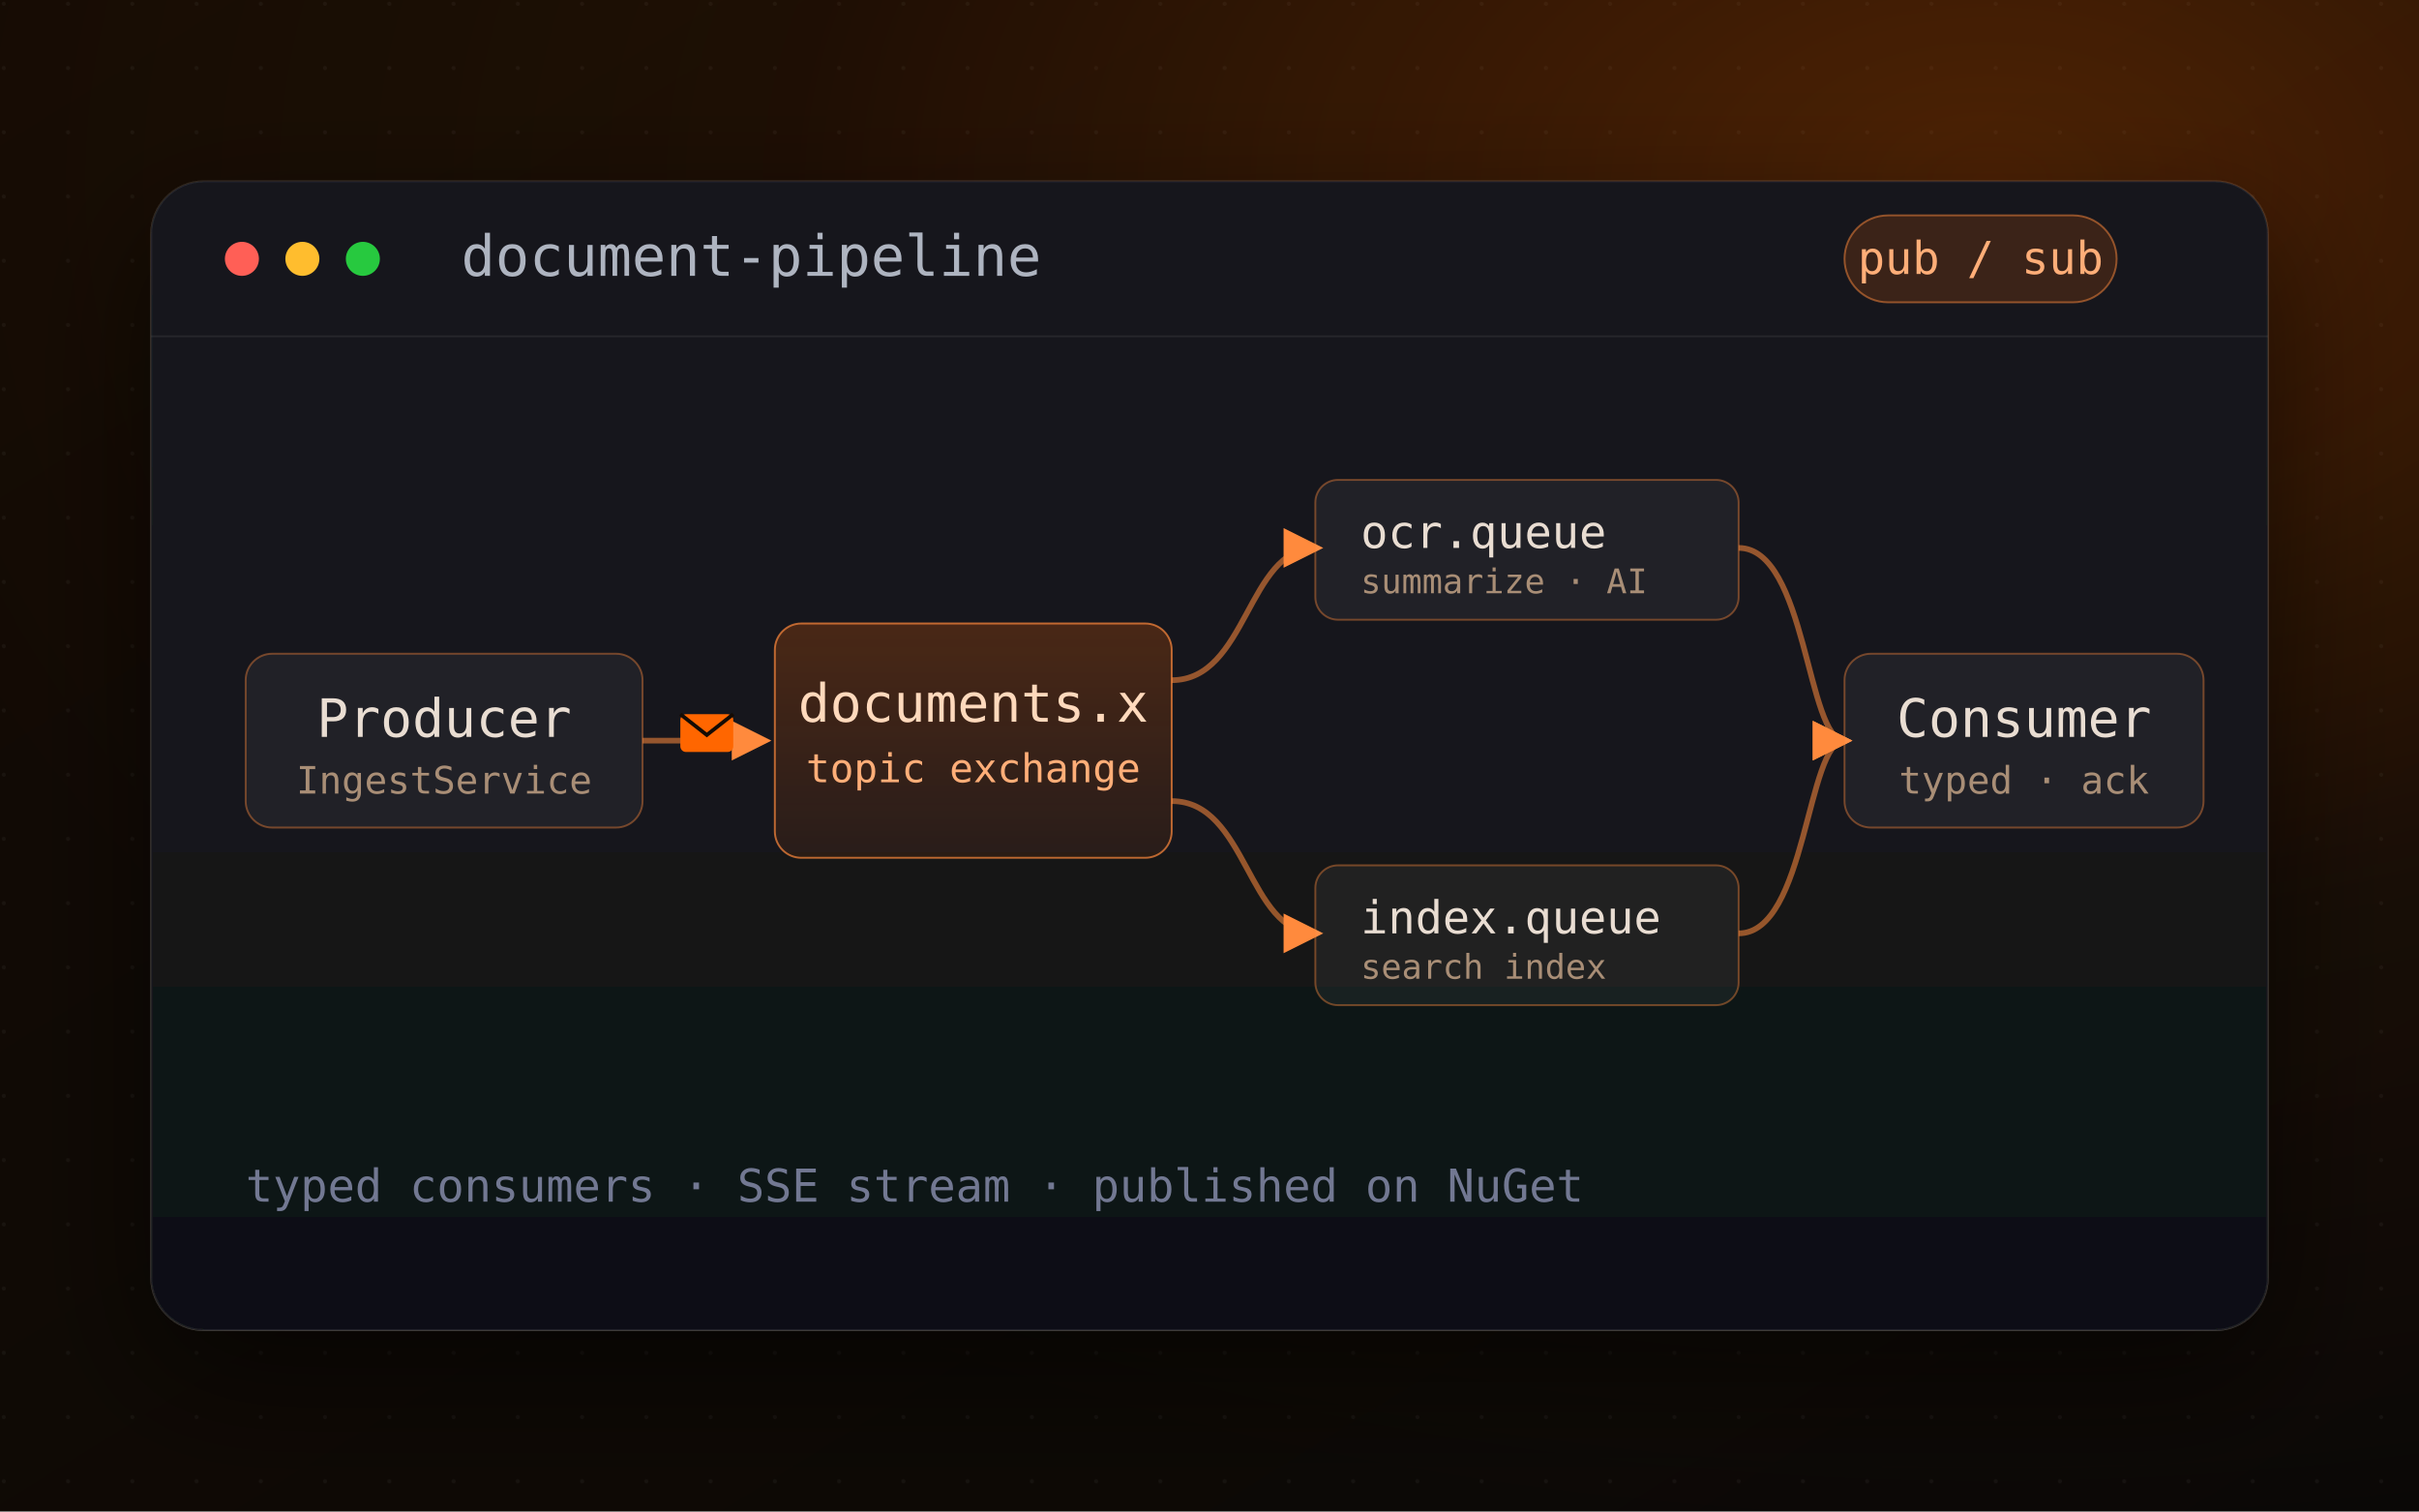
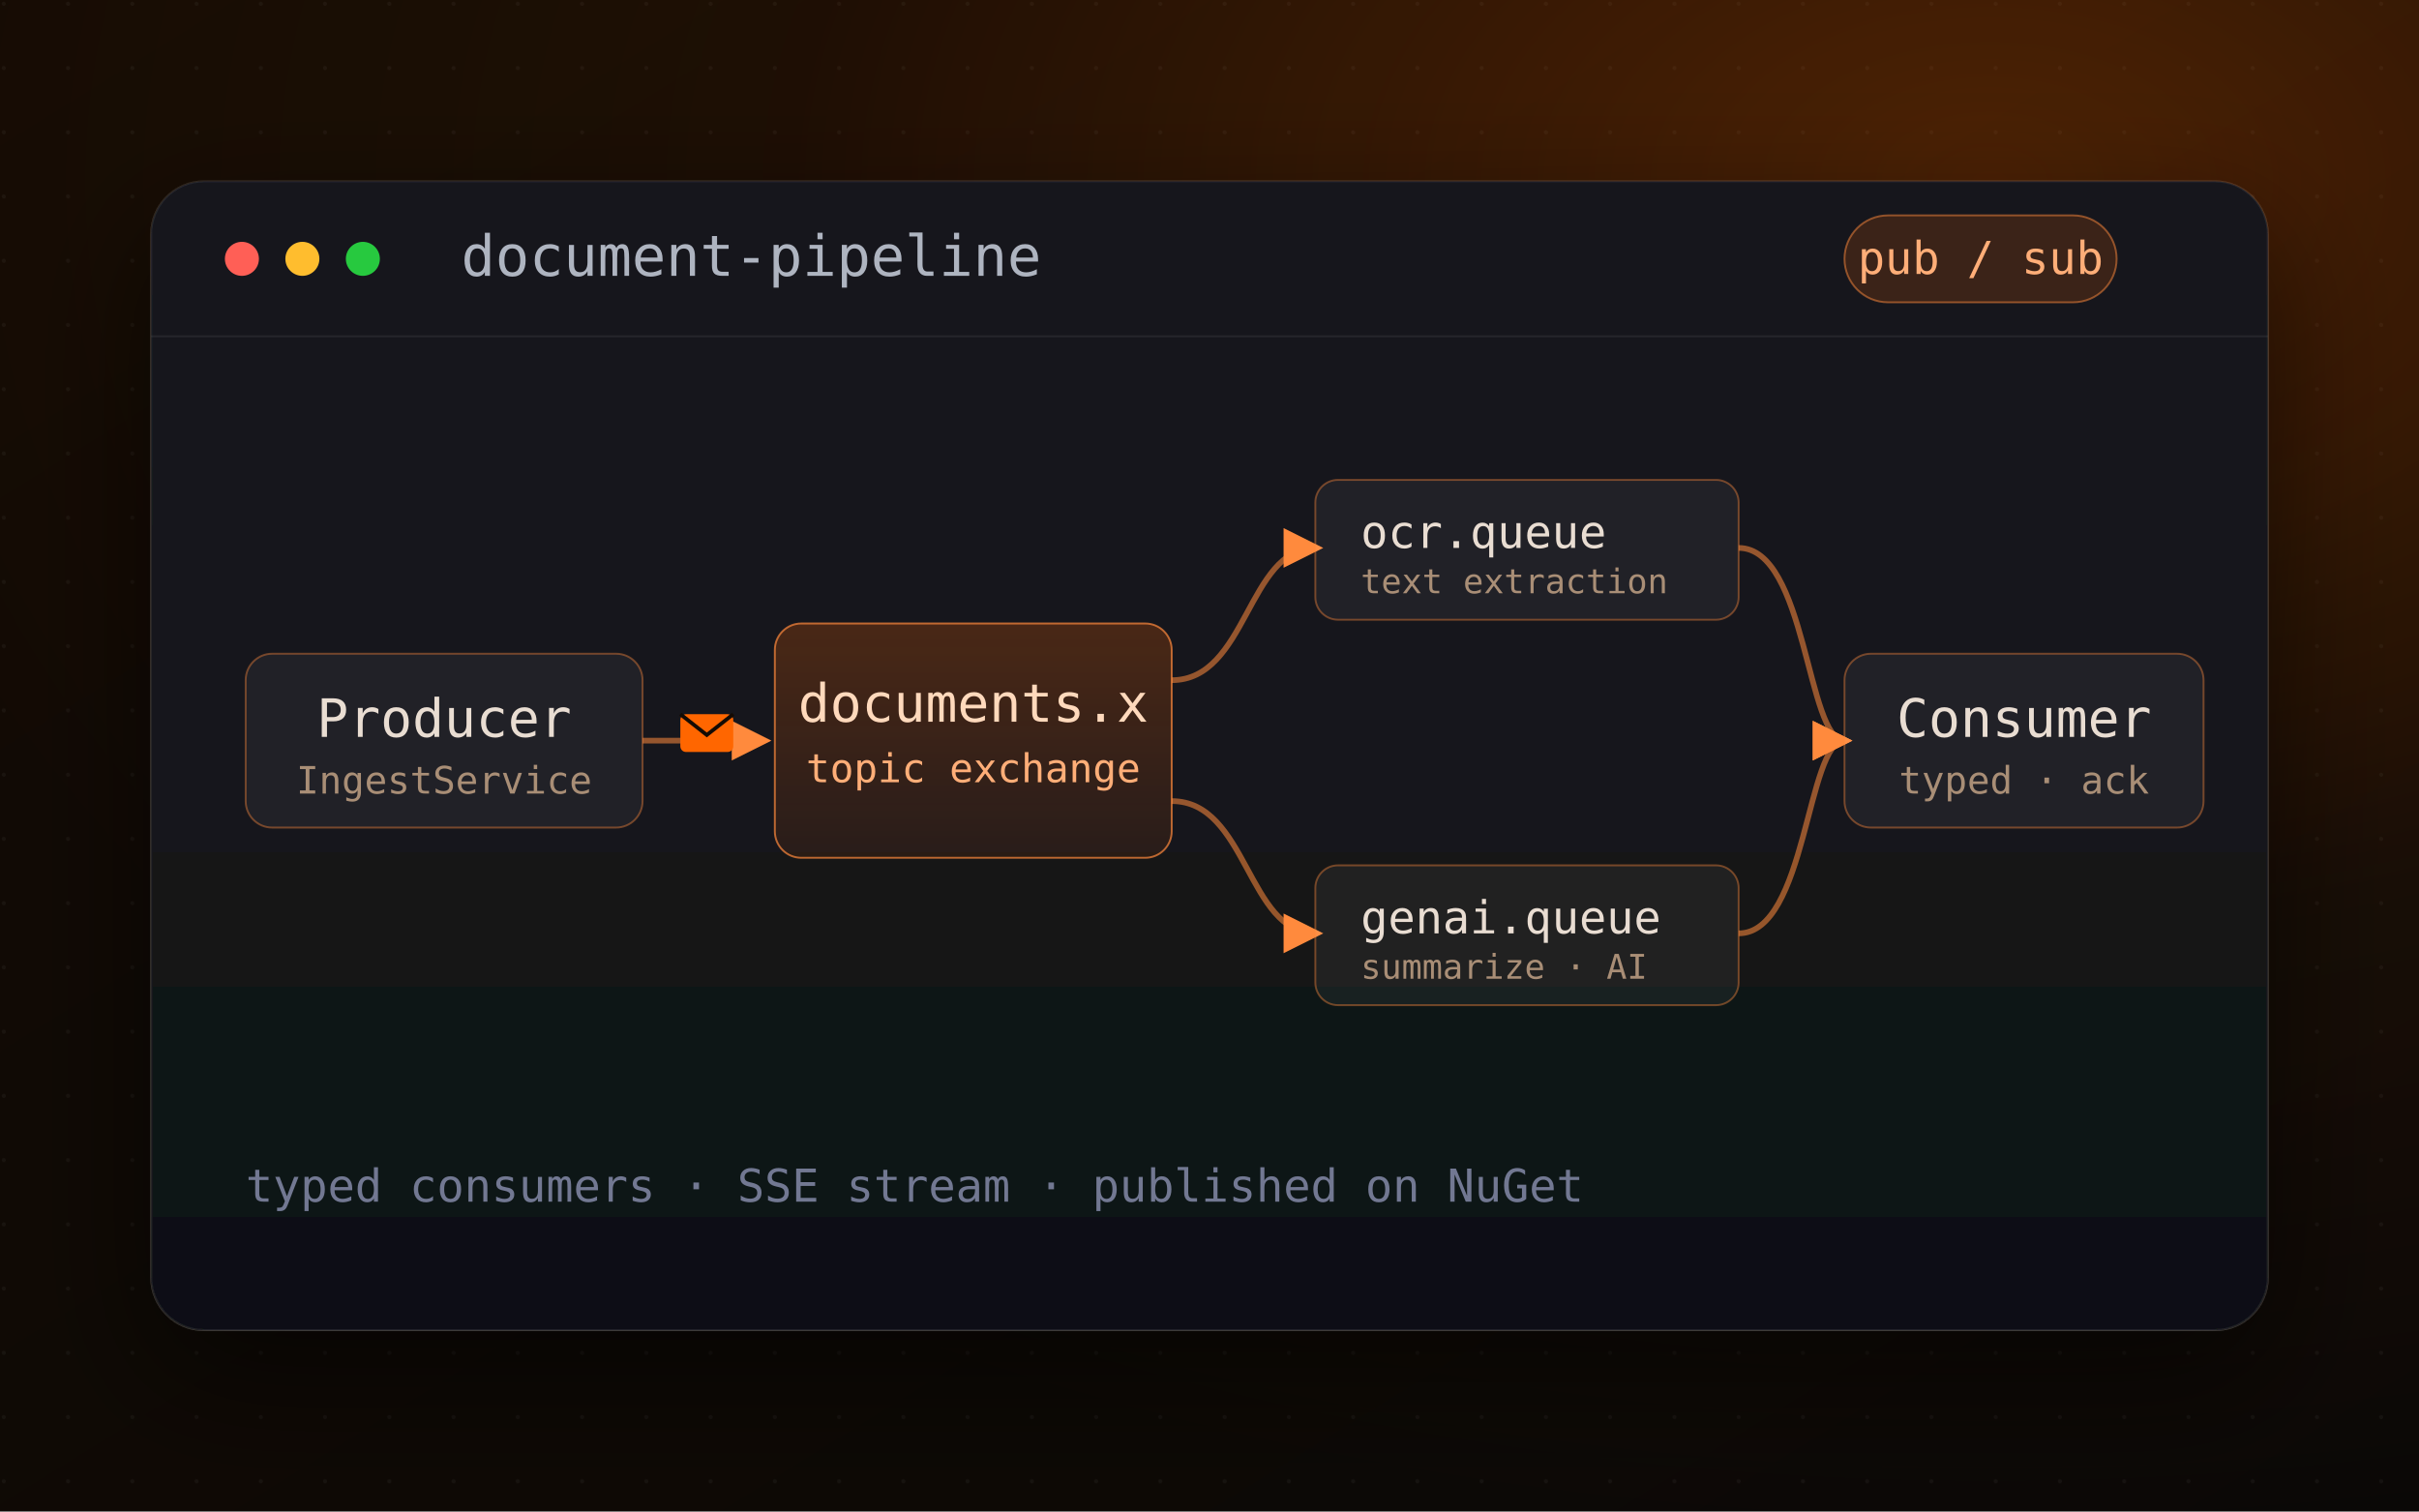
<svg xmlns="http://www.w3.org/2000/svg" viewBox="0 0 1280 800" width="1280" height="800" role="img" aria-label="SWEN3.Paperless.RabbitMq — typed RabbitMQ pub/sub pipeline">
  <defs>
    <linearGradient id="bg" x1="0" y1="0" x2="1" y2="1">
      <stop offset="0" stop-color="#140b04" />
      <stop offset="1" stop-color="#0a0806" />
    </linearGradient>
    <radialGradient id="glow" cx="0.82" cy="0.12" r="0.9">
      <stop offset="0" stop-color="#ff6600" stop-opacity="0.26" />
      <stop offset="0.55" stop-color="#ff6600" stop-opacity="0.05" />
      <stop offset="1" stop-color="#ff6600" stop-opacity="0" />
    </radialGradient>
    <linearGradient id="panel" x1="0" y1="0" x2="0" y2="1">
      <stop offset="0" stop-color="#15161d" />
      <stop offset="1" stop-color="#101117" />
    </linearGradient>
    <linearGradient id="hub" x1="0" y1="0" x2="0" y2="1">
      <stop offset="0" stop-color="#ff6600" stop-opacity="0.22" />
      <stop offset="1" stop-color="#ff6600" stop-opacity="0.08" />
    </linearGradient>
    <pattern id="dots" width="34" height="34" patternUnits="userSpaceOnUse">
      <circle cx="2" cy="2" r="1.1" fill="#ffffff" fill-opacity="0.04" />
    </pattern>
    <filter id="soft" x="-20%" y="-20%" width="140%" height="140%">
      <feDropShadow dx="0" dy="24" stdDeviation="34" flood-color="#000000" flood-opacity="0.55" />
    </filter>
    <marker id="arrow" viewBox="0 0 10 10" refX="8" refY="5" markerWidth="7" markerHeight="7" orient="auto-start-reverse">
      <path d="M0 0 L10 5 L0 10 z" fill="#ff8a3d" />
    </marker>
  </defs>
  <rect width="1280" height="800" fill="url(#bg)" />
  <rect width="1280" height="800" fill="url(#dots)" />
  <rect width="1280" height="800" fill="url(#glow)" />
  <g filter="url(#soft)">
    <rect x="80" y="96" width="1120" height="608" rx="28" fill="url(#panel)" stroke="#ffffff" stroke-opacity="0.08" />
  </g>
  <line x1="80" y1="178" x2="1200" y2="178" stroke="#ffffff" stroke-opacity="0.07" />
  <circle cx="128" cy="137" r="9" fill="#ff5f56" />
  <circle cx="160" cy="137" r="9" fill="#ffbd2e" />
  <circle cx="192" cy="137" r="9" fill="#27c93f" />
  <text x="244" y="146" font-family="ui-monospace, 'SF Mono', Menlo, Consolas, monospace" font-size="30" fill="#aeb4c0">document-pipeline</text>
  <g transform="translate(976,114)">
    <rect width="144" height="46" rx="23" fill="#ff6600" fill-opacity="0.16" stroke="#ff8a3d" stroke-opacity="0.5" />
    <text x="72" y="31" text-anchor="middle" font-family="ui-monospace, 'SF Mono', Menlo, Consolas, monospace" font-size="24" fill="#ffae78">pub / sub</text>
  </g>
  <g stroke="#ff8a3d" stroke-opacity="0.55" stroke-width="3" fill="none">
    <path d="M340 392 H 404" marker-end="url(#arrow)" />
    <path d="M620 360 C 660 360, 660 290, 696 290" marker-end="url(#arrow)" />
    <path d="M620 424 C 660 424, 660 494, 696 494" marker-end="url(#arrow)" />
    <path d="M920 290 C 956 290, 956 392, 976 392" marker-end="url(#arrow)" />
    <path d="M920 494 C 956 494, 956 392, 976 392" marker-end="url(#arrow)" />
  </g>
  <g transform="translate(360,378)">
    <rect width="28" height="20" rx="3" fill="#ff6600" />
    <path d="M0 0 L14 11 L28 0" fill="none" stroke="#140b04" stroke-width="2" />
  </g>
  <g transform="translate(130,346)" font-family="ui-monospace, 'SF Mono', Menlo, Consolas, monospace">
    <rect width="210" height="92" rx="14" fill="#ffffff" fill-opacity="0.05" stroke="#ff8a3d" stroke-opacity="0.4" />
    <text x="105" y="44" text-anchor="middle" font-size="28" fill="#e9ddd2">Producer</text>
    <text x="105" y="74" text-anchor="middle" font-size="20" fill="#a98e76">IngestService</text>
  </g>
  <g transform="translate(410,330)" font-family="ui-monospace, 'SF Mono', Menlo, Consolas, monospace">
    <rect width="210" height="124" rx="14" fill="url(#hub)" stroke="#ff8a3d" stroke-opacity="0.7" />
    <text x="105" y="52" text-anchor="middle" font-size="28" fill="#ffd9bc">documents.x</text>
    <text x="105" y="84" text-anchor="middle" font-size="21" fill="#ffae78">topic exchange</text>
  </g>
  <g font-family="ui-monospace, 'SF Mono', Menlo, Consolas, monospace" font-size="24">
    <g transform="translate(696,254)">
      <rect width="224" height="74" rx="12" fill="#ffffff" fill-opacity="0.05" stroke="#ff8a3d" stroke-opacity="0.4" />
      <text x="24" y="36" fill="#e9ddd2">ocr.queue</text>
-       <text x="24" y="60" font-size="18" fill="#a98e76">summarize · AI</text>
+       <text x="24" y="60" font-size="18" fill="#a98e76">text extraction</text>
    </g>
    <g transform="translate(696,458)">
      <rect width="224" height="74" rx="12" fill="#ffffff" fill-opacity="0.05" stroke="#ff8a3d" stroke-opacity="0.4" />
-       <text x="24" y="36" fill="#e9ddd2">index.queue</text>
-       <text x="24" y="60" font-size="18" fill="#a98e76">search index</text>
+       <text x="24" y="36" fill="#e9ddd2">genai.queue</text>
+       <text x="24" y="60" font-size="18" fill="#a98e76">summarize · AI</text>
    </g>
  </g>
  <g transform="translate(976,346)" font-family="ui-monospace, 'SF Mono', Menlo, Consolas, monospace">
    <rect width="190" height="92" rx="14" fill="#ffffff" fill-opacity="0.05" stroke="#ff8a3d" stroke-opacity="0.4" />
    <text x="95" y="44" text-anchor="middle" font-size="28" fill="#e9ddd2">Consumer</text>
    <text x="95" y="74" text-anchor="middle" font-size="20" fill="#a98e76">typed · ack</text>
  </g>
  <text x="130" y="636" font-family="ui-monospace, 'SF Mono', Menlo, Consolas, monospace" font-size="24" fill="#727892">typed consumers · SSE stream · published on NuGet</text>
</svg>
